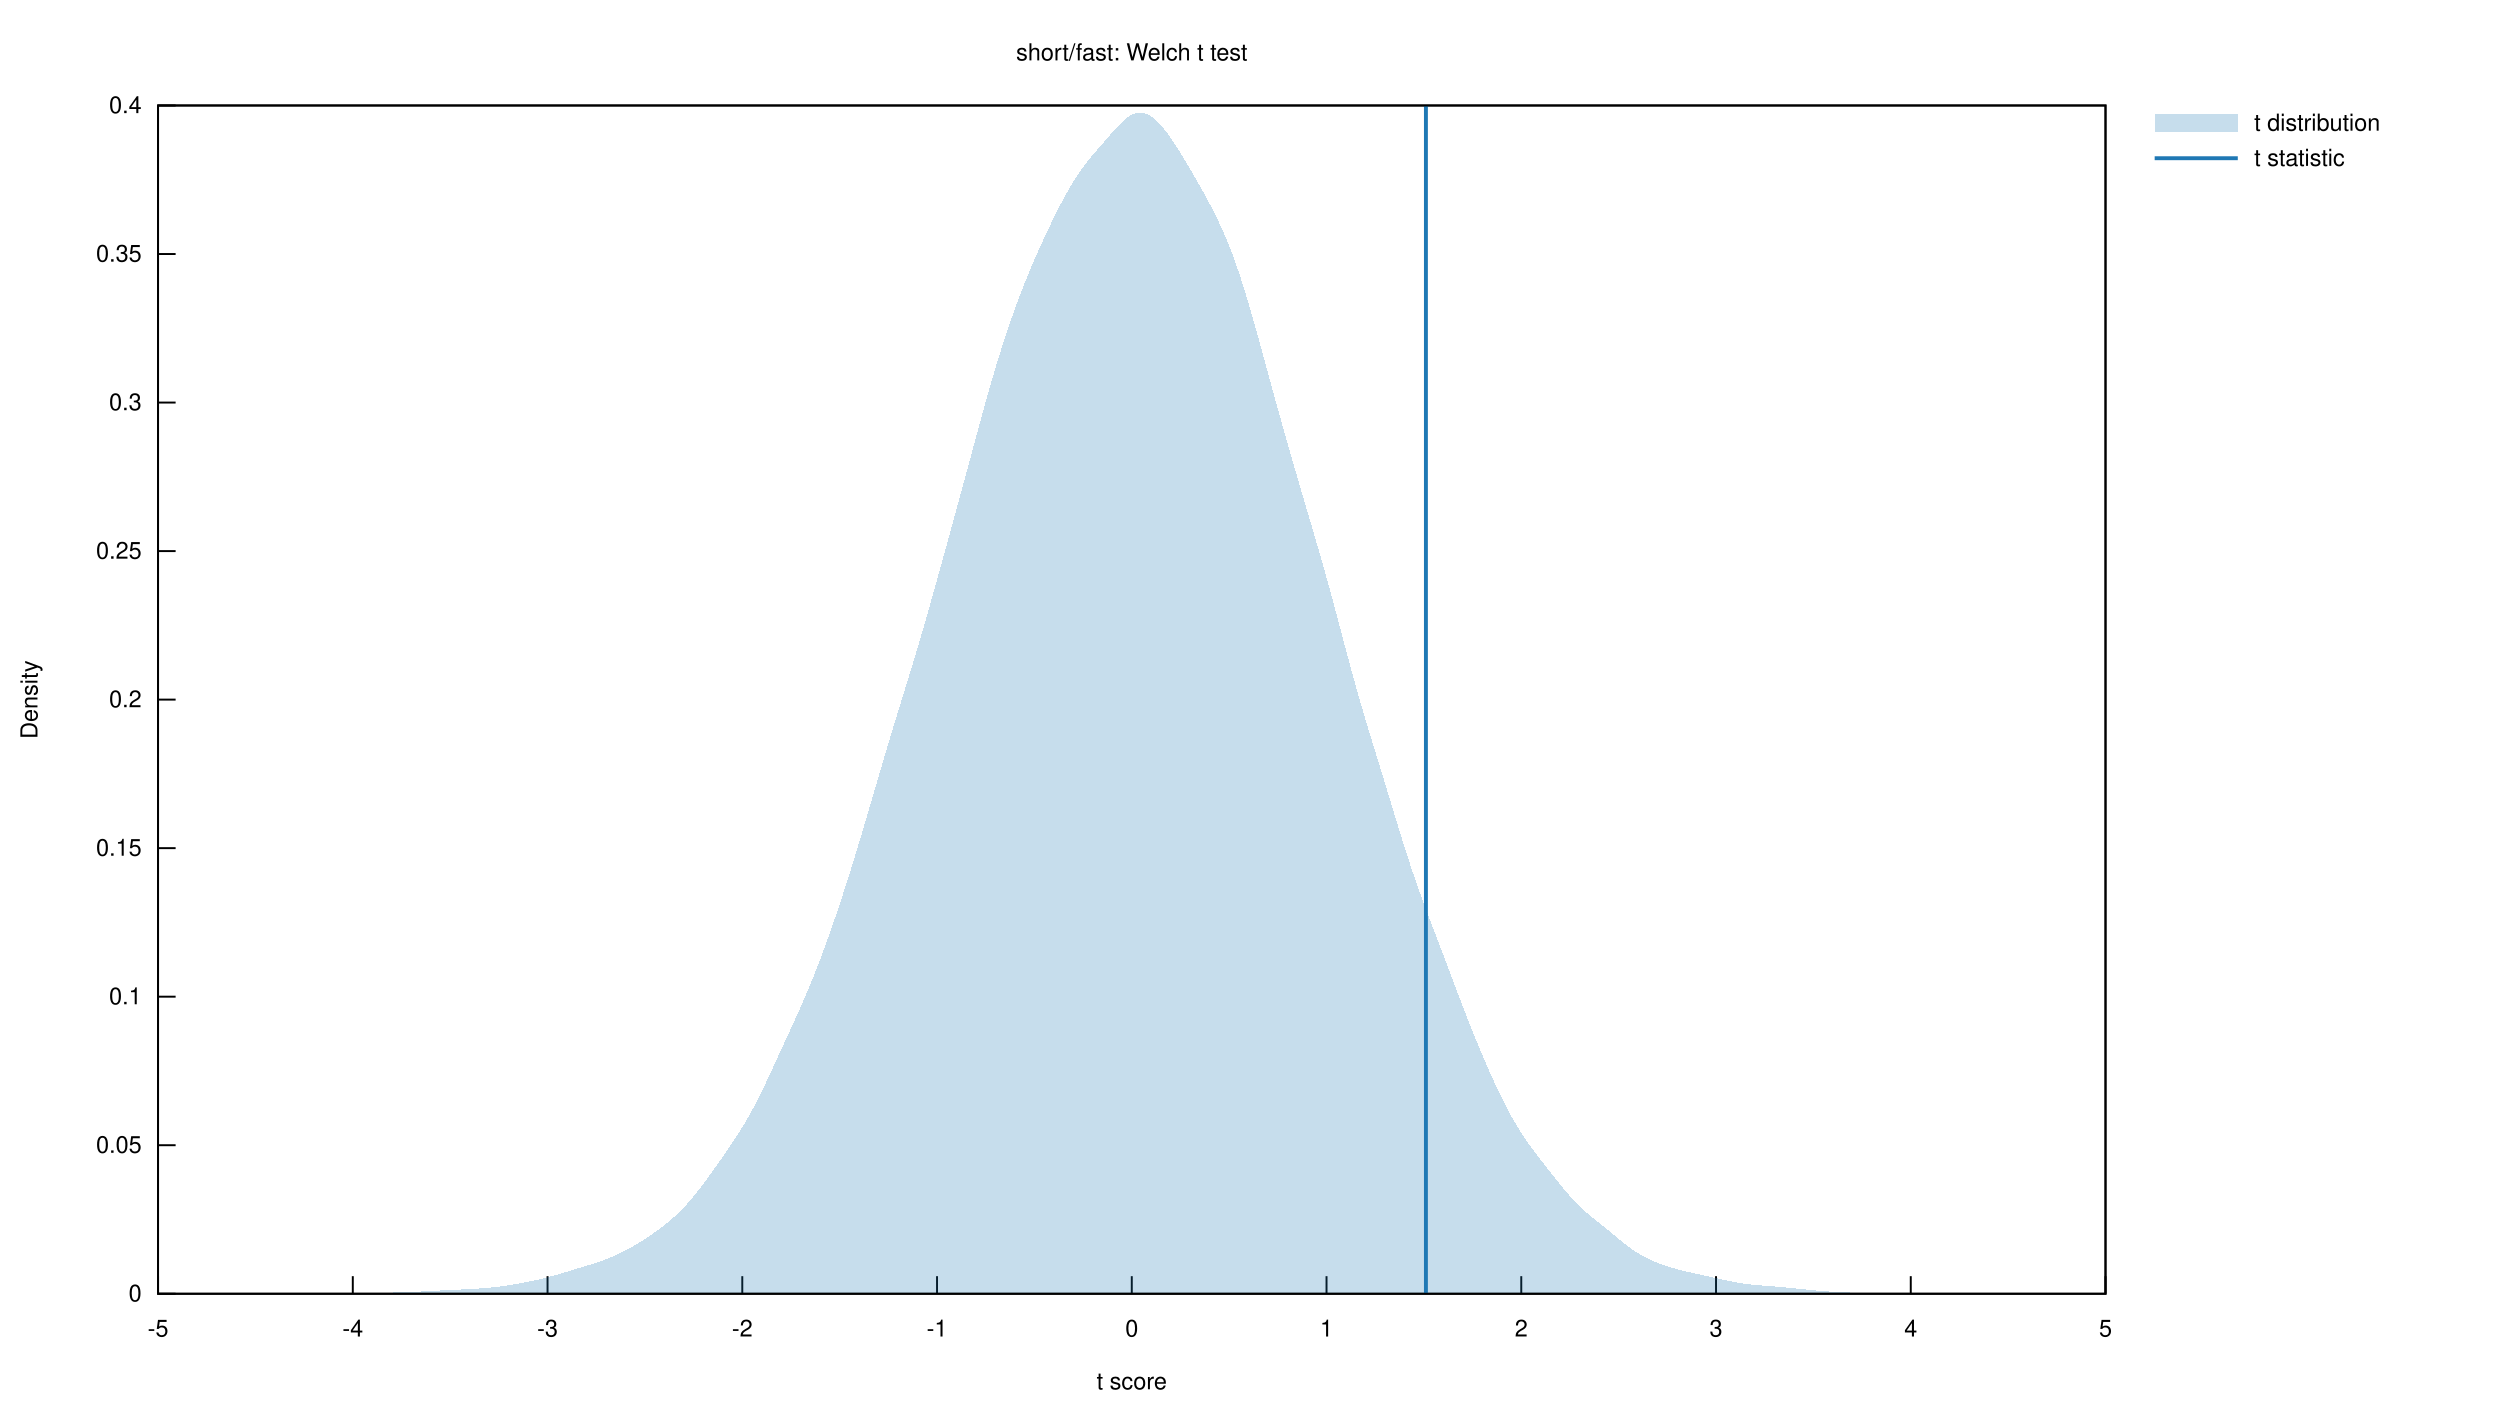
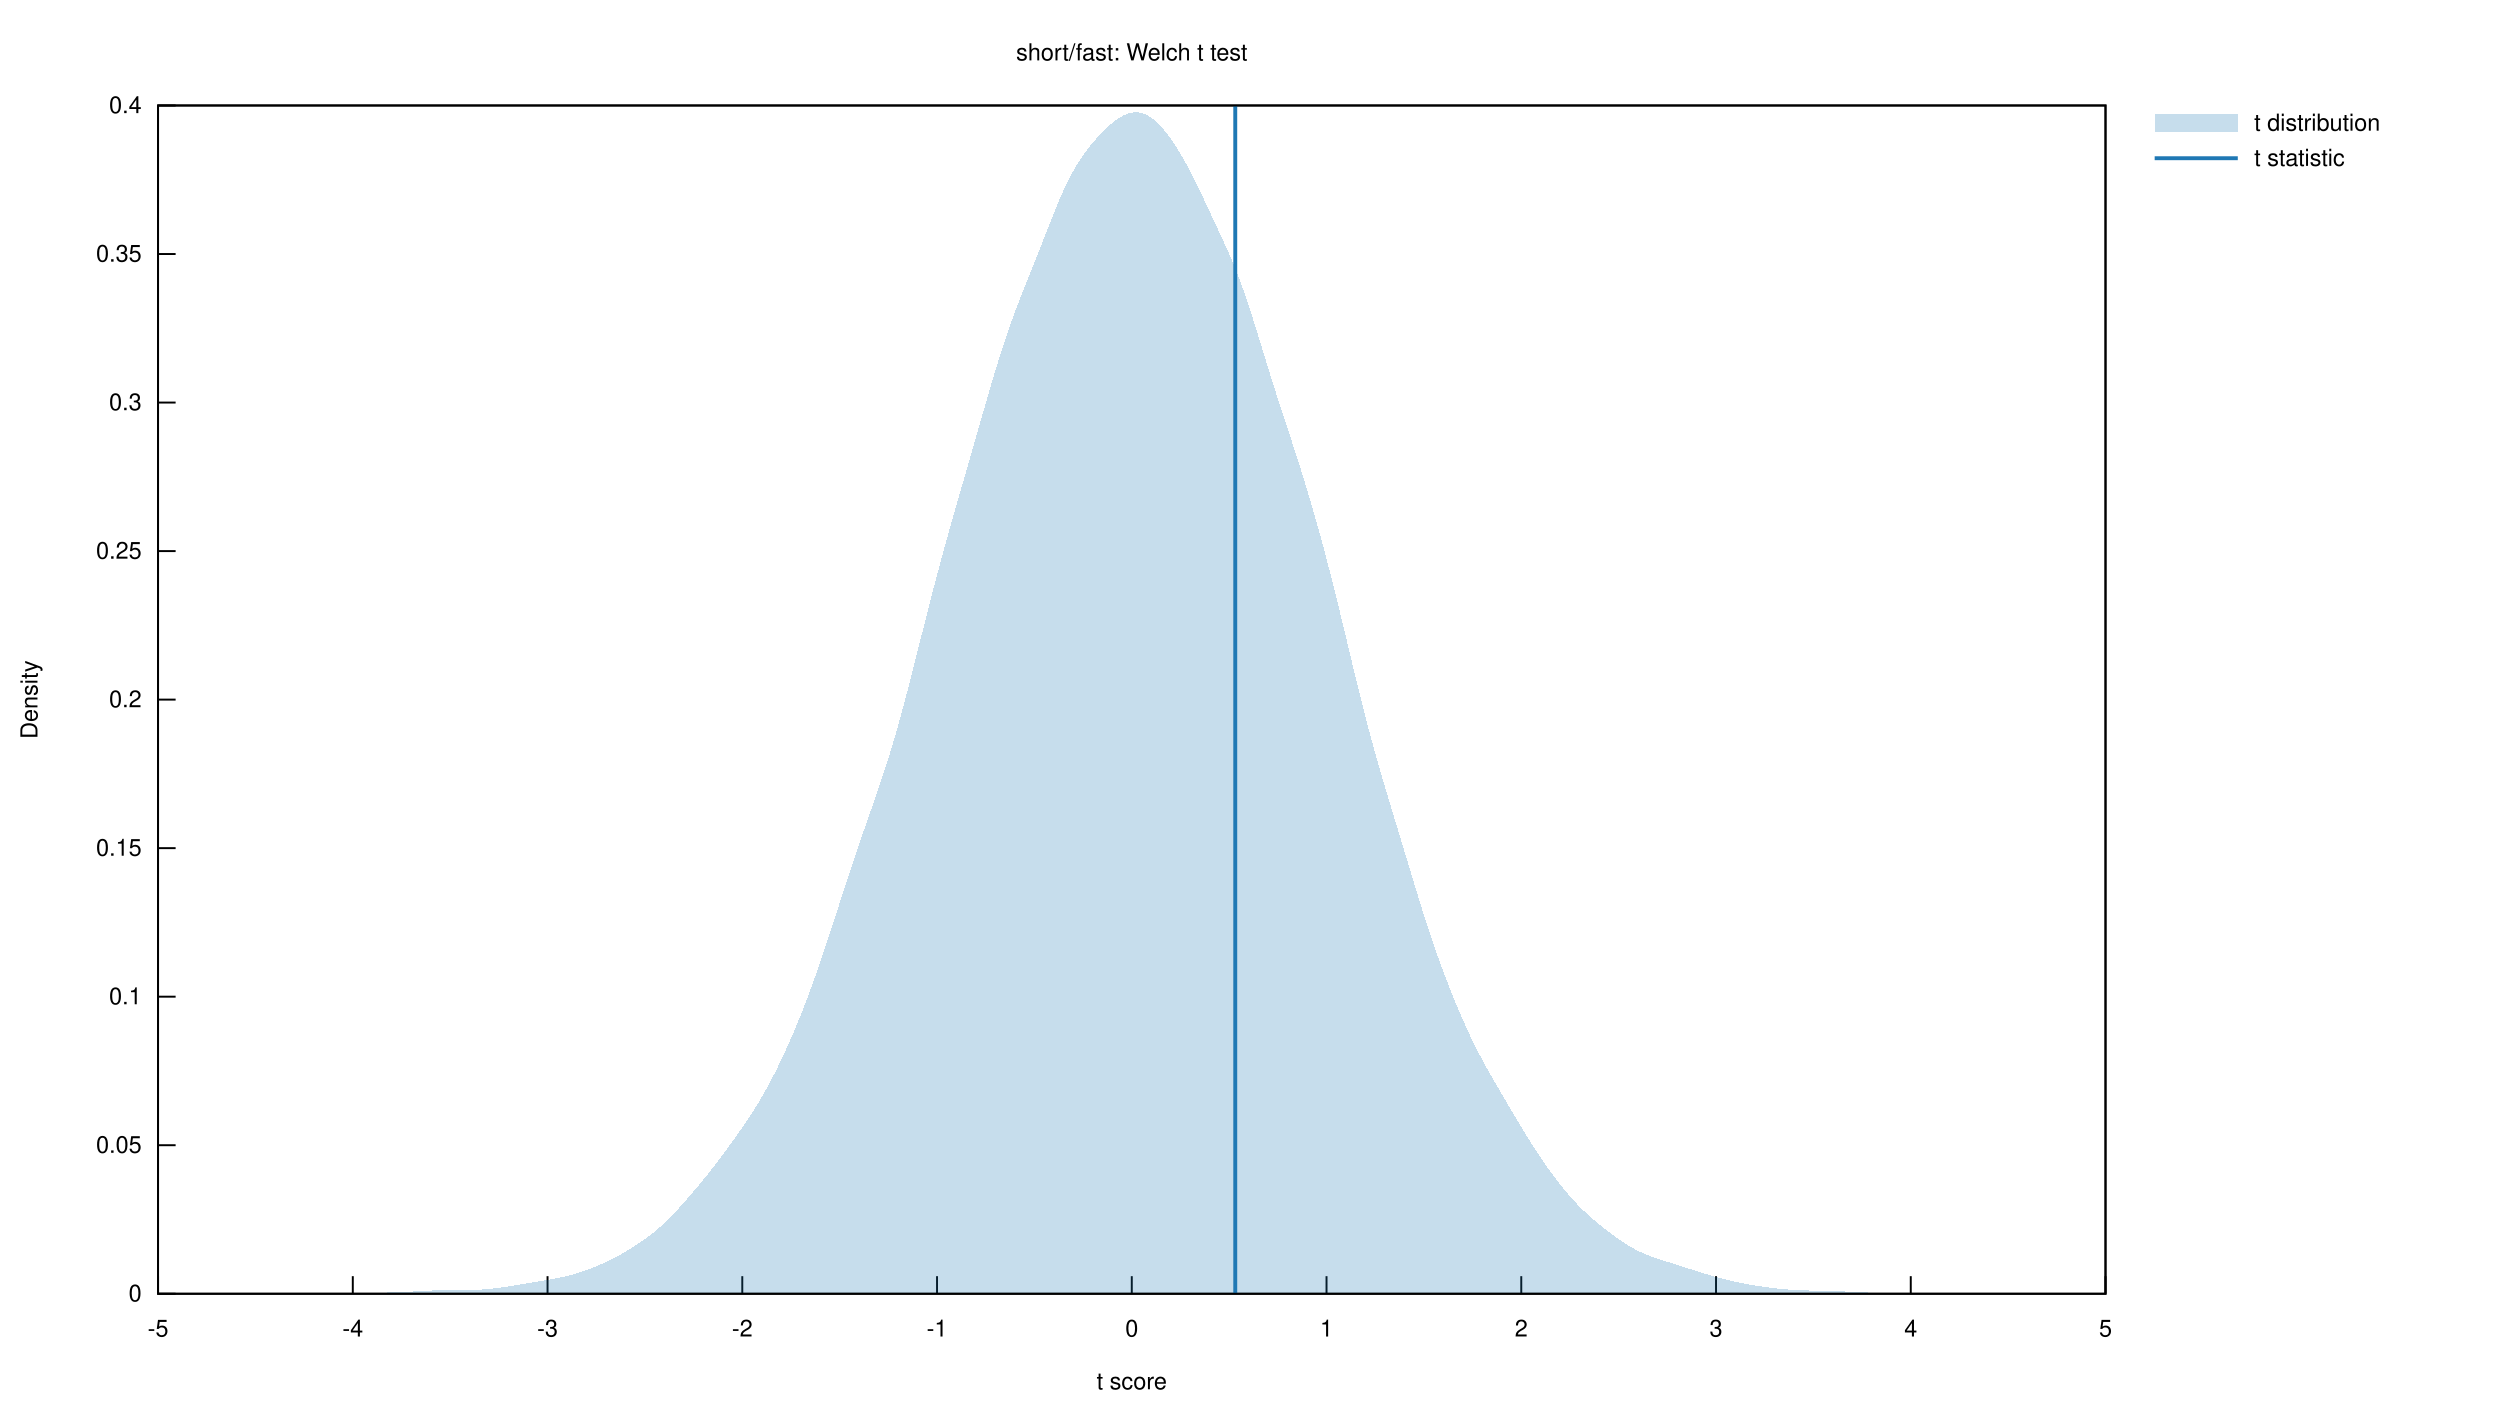
<svg xmlns="http://www.w3.org/2000/svg" xmlns:xlink="http://www.w3.org/1999/xlink" viewBox="0 0 1280 720">
  <g id="gnuplot_canvas">
    <rect x="0" y="0" width="1280" height="720" fill="none" />
    <defs>
      <circle id="gpDot" r="0.5" stroke-width="0.5" stroke="currentColor" />
      <path id="gpPt0" stroke-width="0.222" stroke="currentColor" d="M-1,0 h2 M0,-1 v2" />
      <path id="gpPt1" stroke-width="0.222" stroke="currentColor" d="M-1,-1 L1,1 M1,-1 L-1,1" />
      <path id="gpPt2" stroke-width="0.222" stroke="currentColor" d="M-1,0 L1,0 M0,-1 L0,1 M-1,-1 L1,1 M-1,1 L1,-1" />
      <rect id="gpPt3" stroke-width="0.222" stroke="currentColor" x="-1" y="-1" width="2" height="2" />
      <rect id="gpPt4" stroke-width="0.222" stroke="currentColor" fill="currentColor" x="-1" y="-1" width="2" height="2" />
      <circle id="gpPt5" stroke-width="0.222" stroke="currentColor" cx="0" cy="0" r="1" />
      <use xlink:href="#gpPt5" id="gpPt6" fill="currentColor" stroke="none" />
      <path id="gpPt7" stroke-width="0.222" stroke="currentColor" d="M0,-1.33 L-1.33,0.67 L1.33,0.67 z" />
      <use xlink:href="#gpPt7" id="gpPt8" fill="currentColor" stroke="none" />
      <use xlink:href="#gpPt7" id="gpPt9" stroke="currentColor" transform="rotate(180)" />
      <use xlink:href="#gpPt9" id="gpPt10" fill="currentColor" stroke="none" />
      <use xlink:href="#gpPt3" id="gpPt11" stroke="currentColor" transform="rotate(45)" />
      <use xlink:href="#gpPt11" id="gpPt12" fill="currentColor" stroke="none" />
      <path id="gpPt13" stroke-width="0.222" stroke="currentColor" d="M0,1.330 L1.265,0.411 L0.782,-1.067 L-0.782,-1.076 L-1.265,0.411 z" />
      <use xlink:href="#gpPt13" id="gpPt14" fill="currentColor" stroke="none" />
      <filter id="textbox" filterUnits="objectBoundingBox" x="0" y="0" height="1" width="1">
        <feFlood flood-color="white" flood-opacity="1" result="bgnd" />
        <feComposite in="SourceGraphic" in2="bgnd" operator="atop" />
      </filter>
      <filter id="greybox" filterUnits="objectBoundingBox" x="0" y="0" height="1" width="1">
        <feFlood flood-color="lightgrey" flood-opacity="1" result="grey" />
        <feComposite in="SourceGraphic" in2="grey" operator="atop" />
      </filter>
    </defs>
    <g fill="none" color="white" stroke="currentColor" stroke-width="1.00" stroke-linecap="butt" stroke-linejoin="miter">
</g>
    <g fill="none" color="black" stroke="currentColor" stroke-width="1.00" stroke-linecap="butt" stroke-linejoin="miter">
      <path stroke="black" d="M80.92,662.40 L89.92,662.40  " />
      <g transform="translate(72.53,666.30)" stroke="none" fill="black" font-family="Helvetica" font-size="12.00" text-anchor="end">
        <text>
          <tspan font-family="Helvetica"> 0</tspan>
        </text>
      </g>
    </g>
    <g fill="none" color="black" stroke="currentColor" stroke-width="1.00" stroke-linecap="butt" stroke-linejoin="miter">
      <path stroke="black" d="M80.92,586.35 L89.92,586.35  " />
      <g transform="translate(72.53,590.25)" stroke="none" fill="black" font-family="Helvetica" font-size="12.00" text-anchor="end">
        <text>
          <tspan font-family="Helvetica"> 0.05</tspan>
        </text>
      </g>
    </g>
    <g fill="none" color="black" stroke="currentColor" stroke-width="1.00" stroke-linecap="butt" stroke-linejoin="miter">
      <path stroke="black" d="M80.92,510.30 L89.92,510.30  " />
      <g transform="translate(72.53,514.20)" stroke="none" fill="black" font-family="Helvetica" font-size="12.00" text-anchor="end">
        <text>
          <tspan font-family="Helvetica"> 0.1</tspan>
        </text>
      </g>
    </g>
    <g fill="none" color="black" stroke="currentColor" stroke-width="1.00" stroke-linecap="butt" stroke-linejoin="miter">
      <path stroke="black" d="M80.92,434.25 L89.92,434.25  " />
      <g transform="translate(72.53,438.15)" stroke="none" fill="black" font-family="Helvetica" font-size="12.00" text-anchor="end">
        <text>
          <tspan font-family="Helvetica"> 0.15</tspan>
        </text>
      </g>
    </g>
    <g fill="none" color="black" stroke="currentColor" stroke-width="1.00" stroke-linecap="butt" stroke-linejoin="miter">
      <path stroke="black" d="M80.92,358.20 L89.92,358.20  " />
      <g transform="translate(72.53,362.10)" stroke="none" fill="black" font-family="Helvetica" font-size="12.00" text-anchor="end">
        <text>
          <tspan font-family="Helvetica"> 0.2</tspan>
        </text>
      </g>
    </g>
    <g fill="none" color="black" stroke="currentColor" stroke-width="1.00" stroke-linecap="butt" stroke-linejoin="miter">
      <path stroke="black" d="M80.92,282.16 L89.92,282.16  " />
      <g transform="translate(72.53,286.06)" stroke="none" fill="black" font-family="Helvetica" font-size="12.00" text-anchor="end">
        <text>
          <tspan font-family="Helvetica"> 0.25</tspan>
        </text>
      </g>
    </g>
    <g fill="none" color="black" stroke="currentColor" stroke-width="1.00" stroke-linecap="butt" stroke-linejoin="miter">
      <path stroke="black" d="M80.92,206.11 L89.92,206.11  " />
      <g transform="translate(72.53,210.01)" stroke="none" fill="black" font-family="Helvetica" font-size="12.00" text-anchor="end">
        <text>
          <tspan font-family="Helvetica"> 0.3</tspan>
        </text>
      </g>
    </g>
    <g fill="none" color="black" stroke="currentColor" stroke-width="1.00" stroke-linecap="butt" stroke-linejoin="miter">
      <path stroke="black" d="M80.92,130.06 L89.92,130.06  " />
      <g transform="translate(72.53,133.96)" stroke="none" fill="black" font-family="Helvetica" font-size="12.00" text-anchor="end">
        <text>
          <tspan font-family="Helvetica"> 0.35</tspan>
        </text>
      </g>
    </g>
    <g fill="none" color="black" stroke="currentColor" stroke-width="1.00" stroke-linecap="butt" stroke-linejoin="miter">
      <path stroke="black" d="M80.92,54.01 L89.92,54.01  " />
      <g transform="translate(72.53,57.91)" stroke="none" fill="black" font-family="Helvetica" font-size="12.00" text-anchor="end">
        <text>
          <tspan font-family="Helvetica"> 0.4</tspan>
        </text>
      </g>
    </g>
    <g fill="none" color="black" stroke="currentColor" stroke-width="1.00" stroke-linecap="butt" stroke-linejoin="miter">
      <path stroke="black" d="M80.92,662.40 L80.92,653.40  " />
      <g transform="translate(80.92,684.30)" stroke="none" fill="black" font-family="Helvetica" font-size="12.00" text-anchor="middle">
        <text>
          <tspan font-family="Helvetica">-5</tspan>
        </text>
      </g>
    </g>
    <g fill="none" color="black" stroke="currentColor" stroke-width="1.00" stroke-linecap="butt" stroke-linejoin="miter">
      <path stroke="black" d="M180.63,662.40 L180.63,653.40  " />
      <g transform="translate(180.63,684.30)" stroke="none" fill="black" font-family="Helvetica" font-size="12.00" text-anchor="middle">
        <text>
          <tspan font-family="Helvetica">-4</tspan>
        </text>
      </g>
    </g>
    <g fill="none" color="black" stroke="currentColor" stroke-width="1.00" stroke-linecap="butt" stroke-linejoin="miter">
      <path stroke="black" d="M280.34,662.40 L280.34,653.40  " />
      <g transform="translate(280.34,684.30)" stroke="none" fill="black" font-family="Helvetica" font-size="12.00" text-anchor="middle">
        <text>
          <tspan font-family="Helvetica">-3</tspan>
        </text>
      </g>
    </g>
    <g fill="none" color="black" stroke="currentColor" stroke-width="1.00" stroke-linecap="butt" stroke-linejoin="miter">
      <path stroke="black" d="M380.05,662.40 L380.05,653.40  " />
      <g transform="translate(380.05,684.30)" stroke="none" fill="black" font-family="Helvetica" font-size="12.00" text-anchor="middle">
        <text>
          <tspan font-family="Helvetica">-2</tspan>
        </text>
      </g>
    </g>
    <g fill="none" color="black" stroke="currentColor" stroke-width="1.00" stroke-linecap="butt" stroke-linejoin="miter">
      <path stroke="black" d="M479.76,662.40 L479.76,653.40  " />
      <g transform="translate(479.76,684.30)" stroke="none" fill="black" font-family="Helvetica" font-size="12.00" text-anchor="middle">
        <text>
          <tspan font-family="Helvetica">-1</tspan>
        </text>
      </g>
    </g>
    <g fill="none" color="black" stroke="currentColor" stroke-width="1.00" stroke-linecap="butt" stroke-linejoin="miter">
      <path stroke="black" d="M579.47,662.40 L579.47,653.40  " />
      <g transform="translate(579.47,684.30)" stroke="none" fill="black" font-family="Helvetica" font-size="12.00" text-anchor="middle">
        <text>
          <tspan font-family="Helvetica"> 0</tspan>
        </text>
      </g>
    </g>
    <g fill="none" color="black" stroke="currentColor" stroke-width="1.00" stroke-linecap="butt" stroke-linejoin="miter">
      <path stroke="black" d="M679.18,662.40 L679.18,653.40  " />
      <g transform="translate(679.18,684.30)" stroke="none" fill="black" font-family="Helvetica" font-size="12.00" text-anchor="middle">
        <text>
          <tspan font-family="Helvetica"> 1</tspan>
        </text>
      </g>
    </g>
    <g fill="none" color="black" stroke="currentColor" stroke-width="1.00" stroke-linecap="butt" stroke-linejoin="miter">
      <path stroke="black" d="M778.89,662.40 L778.89,653.40  " />
      <g transform="translate(778.89,684.30)" stroke="none" fill="black" font-family="Helvetica" font-size="12.00" text-anchor="middle">
        <text>
          <tspan font-family="Helvetica"> 2</tspan>
        </text>
      </g>
    </g>
    <g fill="none" color="black" stroke="currentColor" stroke-width="1.00" stroke-linecap="butt" stroke-linejoin="miter">
      <path stroke="black" d="M878.60,662.40 L878.60,653.40  " />
      <g transform="translate(878.60,684.30)" stroke="none" fill="black" font-family="Helvetica" font-size="12.00" text-anchor="middle">
        <text>
          <tspan font-family="Helvetica"> 3</tspan>
        </text>
      </g>
    </g>
    <g fill="none" color="black" stroke="currentColor" stroke-width="1.00" stroke-linecap="butt" stroke-linejoin="miter">
      <path stroke="black" d="M978.31,662.40 L978.31,653.40  " />
      <g transform="translate(978.31,684.30)" stroke="none" fill="black" font-family="Helvetica" font-size="12.00" text-anchor="middle">
        <text>
          <tspan font-family="Helvetica"> 4</tspan>
        </text>
      </g>
    </g>
    <g fill="none" color="black" stroke="currentColor" stroke-width="1.00" stroke-linecap="butt" stroke-linejoin="miter">
      <path stroke="black" d="M1078.02,662.40 L1078.02,653.40  " />
      <g transform="translate(1078.02,684.30)" stroke="none" fill="black" font-family="Helvetica" font-size="12.00" text-anchor="middle">
        <text>
          <tspan font-family="Helvetica"> 5</tspan>
        </text>
      </g>
    </g>
    <g fill="none" color="black" stroke="currentColor" stroke-width="1.00" stroke-linecap="butt" stroke-linejoin="miter">
</g>
    <g fill="none" color="black" stroke="currentColor" stroke-width="1.00" stroke-linecap="butt" stroke-linejoin="miter">
      <path stroke="black" d="M80.92,54.01 L80.92,662.40 L1078.02,662.40 L1078.02,54.01 L80.92,54.01 Z  " />
    </g>
    <g fill="none" color="black" stroke="currentColor" stroke-width="1.00" stroke-linecap="butt" stroke-linejoin="miter">
      <g transform="translate(19.18,358.21) rotate(270)" stroke="none" fill="black" font-family="Helvetica" font-size="12.00" text-anchor="middle">
        <text>
          <tspan font-family="Helvetica">Density</tspan>
        </text>
      </g>
    </g>
    <g fill="none" color="black" stroke="currentColor" stroke-width="1.00" stroke-linecap="butt" stroke-linejoin="miter">
      <g transform="translate(579.47,711.30)" stroke="none" fill="black" font-family="Helvetica" font-size="12.00" text-anchor="middle">
        <text>
          <tspan font-family="Helvetica">t score</tspan>
        </text>
      </g>
    </g>
    <g fill="none" color="black" stroke="currentColor" stroke-width="1.00" stroke-linecap="butt" stroke-linejoin="miter">
</g>
    <g id="gnuplot_plot_1">
      <g fill="none" color="black" stroke="currentColor" stroke-width="1.00" stroke-linecap="butt" stroke-linejoin="miter">
        <g transform="translate(1154.14,66.91)" stroke="none" fill="black" font-family="Helvetica" font-size="12.00" text-anchor="start">
          <text>
            <tspan font-family="Helvetica">t distribution</tspan>
          </text>
        </g>
      </g>
      <g fill="none" color="black" stroke="currentColor" stroke-width="1.00" stroke-linecap="butt" stroke-linejoin="miter">
        <g stroke="none" shape-rendering="crispEdges">
          <polygon fill="rgb( 31, 120, 180)" fill-opacity="0.25" points="1103.19,67.51 1145.75,67.51 1145.75,58.51 1103.19,58.51 " />
-           <polygon fill="rgb( 31, 120, 180)" fill-opacity="0.25" points="130.27,662.40 132.11,662.40 133.94,662.40 135.77,662.40 137.61,662.40 139.44,662.39 141.27,662.39 143.11,662.39 144.94,662.38 146.78,662.38 148.61,662.37 150.44,662.36 152.28,662.35 154.11,662.34 155.95,662.32 157.78,662.30 159.61,662.28 161.45,662.25 163.28,662.22 165.11,662.19 166.95,662.15 168.78,662.11 170.62,662.07 172.45,662.03 174.28,661.99 176.12,661.96 177.95,661.92 179.79,661.90 181.62,661.88 183.45,661.86 185.29,661.86 187.12,661.85 188.95,661.85 190.79,661.85 192.62,661.85 194.46,661.84 196.29,661.83 198.12,661.81 199.96,661.78 201.79,661.75 203.62,661.70 205.46,661.65 207.29,661.60 209.13,661.53 210.96,661.46 212.79,661.38 214.63,661.29 216.46,661.20 218.30,661.11 220.13,661.02 221.96,660.92 223.80,660.82 225.63,660.72 227.46,660.63 229.30,660.53 231.13,660.44 232.97,660.36 234.80,660.27 236.63,660.19 238.47,660.10 240.30,660.01 242.14,659.91 243.97,659.80 245.80,659.68 247.64,659.55 249.47,659.39 251.30,659.22 253.14,659.03 254.97,658.81 256.81,658.58 258.64,658.32 260.47,658.05 262.31,657.75 264.14,657.44 265.97,657.11 267.81,656.77 269.64,656.41 271.48,656.04 273.31,655.65 275.14,655.24 276.98,654.81 278.81,654.36 280.65,653.88 282.48,653.39 284.31,652.87 286.15,652.34 287.98,651.80 289.81,651.25 291.65,650.69 293.48,650.14 295.32,649.58 297.15,649.02 298.98,648.47 300.82,647.91 302.65,647.34 304.49,646.75 306.32,646.14 308.15,645.50 309.99,644.83 311.82,644.12 313.65,643.36 315.49,642.56 317.32,641.70 319.16,640.80 320.99,639.84 322.82,638.83 324.66,637.78 326.49,636.69 328.32,635.56 330.16,634.39 331.99,633.17 333.83,631.93 335.66,630.63 337.49,629.30 339.33,627.91 341.16,626.46 343.00,624.94 344.83,623.34 346.66,621.65 348.50,619.86 350.33,617.97 352.16,615.97 354.00,613.86 355.83,611.64 357.67,609.33 359.50,606.94 361.33,604.48 363.17,601.96 365.00,599.40 366.84,596.82 368.67,594.22 370.50,591.59 372.34,588.94 374.17,586.25 376.00,583.50 377.84,580.67 379.67,577.75 381.51,574.71 383.34,571.54 385.17,568.22 387.01,564.75 388.84,561.14 390.67,557.41 392.51,553.56 394.34,549.64 396.18,545.68 398.01,541.68 399.84,537.68 401.68,533.69 403.51,529.70 405.35,525.71 407.18,521.70 409.01,517.63 410.85,513.49 412.68,509.25 414.51,504.88 416.35,500.39 418.18,495.75 420.02,490.97 421.85,486.05 423.68,481.00 425.52,475.82 427.35,470.52 429.19,465.10 431.02,459.57 432.85,453.92 434.69,448.17 436.52,442.31 438.35,436.34 440.19,430.28 442.02,424.15 443.86,417.95 445.69,411.70 447.52,405.44 449.36,399.17 451.19,392.93 453.03,386.73 454.86,380.58 456.69,374.49 458.53,368.46 460.36,362.48 462.19,356.53 464.03,350.59 465.86,344.62 467.70,338.59 469.53,332.50 471.36,326.31 473.20,320.03 475.03,313.65 476.86,307.18 478.70,300.65 480.53,294.06 482.37,287.43 484.20,280.79 486.03,274.13 487.87,267.45 489.70,260.76 491.54,254.05 493.37,247.31 495.20,240.53 497.04,233.73 498.87,226.93 500.70,220.14 502.54,213.41 504.37,206.78 506.21,200.26 508.04,193.90 509.87,187.72 511.71,181.73 513.54,175.94 515.38,170.34 517.21,164.94 519.04,159.73 520.88,154.70 522.71,149.85 524.54,145.16 526.38,140.62 528.21,136.23 530.05,131.97 531.88,127.82 533.71,123.77 535.55,119.82 537.38,115.94 539.21,112.16 541.05,108.47 542.88,104.88 544.72,101.42 546.55,98.09 548.38,94.93 550.22,91.94 552.05,89.12 553.89,86.49 555.72,84.02 557.55,81.69 559.39,79.46 561.22,77.31 563.05,75.19 564.89,73.09 566.72,70.98 568.56,68.87 570.39,66.79 572.22,64.78 574.06,62.90 575.89,61.21 577.73,59.78 579.56,58.68 581.39,57.95 583.23,57.62 585.06,57.71 586.89,58.22 588.73,59.13 590.56,60.41 592.40,62.03 594.23,63.94 596.06,66.12 597.90,68.51 599.73,71.09 601.56,73.82 603.40,76.68 605.23,79.63 607.07,82.66 608.90,85.75 610.73,88.89 612.57,92.08 614.40,95.31 616.24,98.60 618.07,101.95 619.90,105.40 621.74,108.97 623.57,112.69 625.40,116.61 627.24,120.77 629.07,125.19 630.91,129.92 632.74,134.96 634.57,140.31 636.41,145.98 638.24,151.93 640.08,158.12 641.91,164.53 643.74,171.08 645.58,177.74 647.41,184.45 649.24,191.18 651.08,197.89 652.91,204.55 654.75,211.16 656.58,217.71 658.41,224.19 660.25,230.61 662.08,236.97 663.91,243.28 665.75,249.55 667.58,255.79 669.42,262.01 671.25,268.23 673.08,274.47 674.92,280.76 676.75,287.14 678.59,293.62 680.42,300.22 682.25,306.94 684.09,313.77 685.92,320.67 687.75,327.60 689.59,334.50 691.42,341.32 693.26,348.02 695.09,354.57 696.92,360.94 698.76,367.16 700.59,373.25 702.43,379.25 704.26,385.21 706.09,391.16 707.93,397.12 709.76,403.13 711.59,409.17 713.43,415.22 715.26,421.26 717.10,427.23 718.93,433.11 720.76,438.85 722.60,444.43 724.43,449.84 726.26,455.08 728.10,460.17 729.93,465.13 731.77,470.01 733.60,474.84 735.43,479.64 737.27,484.45 739.10,489.28 740.94,494.13 742.77,498.99 744.60,503.86 746.44,508.72 748.27,513.53 750.10,518.29 751.94,522.98 753.77,527.59 755.61,532.12 757.44,536.56 759.27,540.90 761.11,545.16 762.94,549.32 764.78,553.38 766.61,557.33 768.44,561.15 770.28,564.83 772.11,568.36 773.94,571.74 775.78,574.95 777.61,577.99 779.45,580.88 781.28,583.63 783.11,586.25 784.95,588.77 786.78,591.20 788.61,593.58 790.45,595.93 792.28,598.26 794.12,600.58 795.95,602.88 797.78,605.17 799.62,607.44 801.45,609.64 803.29,611.78 805.12,613.83 806.95,615.78 808.79,617.62 810.62,619.35 812.45,620.98 814.29,622.53 816.12,624.04 817.96,625.51 819.79,626.97 821.62,628.44 823.46,629.93 825.29,631.44 827.13,632.95 828.96,634.47 830.79,635.96 832.63,637.40 834.46,638.78 836.29,640.08 838.13,641.30 839.96,642.41 841.80,643.44 843.63,644.37 845.46,645.23 847.30,646.02 849.13,646.75 850.97,647.43 852.80,648.06 854.63,648.65 856.47,649.21 858.30,649.73 860.13,650.22 861.97,650.68 863.80,651.11 865.64,651.53 867.47,651.93 869.30,652.33 871.14,652.72 872.97,653.12 874.80,653.52 876.64,653.93 878.47,654.34 880.31,654.75 882.14,655.16 883.97,655.56 885.81,655.95 887.64,656.32 889.48,656.65 891.31,656.96 893.14,657.23 894.98,657.47 896.81,657.68 898.64,657.87 900.48,658.03 902.31,658.18 904.15,658.32 905.98,658.46 907.81,658.60 909.65,658.75 911.48,658.91 913.32,659.08 915.15,659.25 916.98,659.43 918.82,659.62 920.65,659.82 922.48,660.01 924.32,660.21 926.15,660.39 927.99,660.57 929.82,660.74 931.65,660.89 933.49,661.04 935.32,661.17 937.15,661.29 938.99,661.39 940.82,661.49 942.66,661.57 944.49,661.65 946.32,661.72 948.16,661.79 949.99,661.84 951.83,661.89 953.66,661.94 955.49,661.98 957.33,662.02 959.16,662.04 960.99,662.07 962.83,662.08 964.66,662.09 966.50,662.10 968.33,662.11 970.16,662.11 972.00,662.11 973.83,662.12 975.67,662.12 977.50,662.13 979.33,662.15 981.17,662.16 983.00,662.18 984.83,662.21 986.67,662.23 988.50,662.25 990.34,662.28 992.17,662.30 994.00,662.31 995.84,662.33 997.67,662.34 999.50,662.34 1001.34,662.35 1003.17,662.35 1005.01,662.35 1006.84,662.35 1008.67,662.34 1010.51,662.34 1012.34,662.34 1014.18,662.34 1016.01,662.34 1017.84,662.35 1019.68,662.35 1021.51,662.36 1023.34,662.36 1025.18,662.37 1027.01,662.37 1028.85,662.38 1030.68,662.38 1032.51,662.39 1034.35,662.39 1036.18,662.39 1038.02,662.40 1039.85,662.40 1041.68,662.40 1043.52,662.40 1045.35,662.40 1045.35,662.40 1043.52,662.40 1041.68,662.40 1039.85,662.40 1038.02,662.40 1036.18,662.40 1034.35,662.40 1032.51,662.40 1030.68,662.40 1028.85,662.40 1027.01,662.40 1025.18,662.40 1023.34,662.40 1021.51,662.40 1019.68,662.40 1017.84,662.40 1016.01,662.40 1014.18,662.40 1012.34,662.40 1010.51,662.40 1008.67,662.40 1006.84,662.40 1005.01,662.40 1003.17,662.40 1001.34,662.40 999.50,662.40 997.67,662.40 995.84,662.40 994.00,662.40 992.17,662.40 990.34,662.40 988.50,662.40 986.67,662.40 984.83,662.40 983.00,662.40 981.17,662.40 979.33,662.40 977.50,662.40 975.67,662.40 973.83,662.40 972.00,662.40 970.16,662.40 968.33,662.40 966.50,662.40 964.66,662.40 962.83,662.40 960.99,662.40 959.16,662.40 957.33,662.40 955.49,662.40 953.66,662.40 951.83,662.40 949.99,662.40 948.16,662.40 946.32,662.40 944.49,662.40 942.66,662.40 940.82,662.40 938.99,662.40 937.15,662.40 935.32,662.40 933.49,662.40 931.65,662.40 929.82,662.40 927.99,662.40 926.15,662.40 924.32,662.40 922.48,662.40 920.65,662.40 918.82,662.40 916.98,662.40 915.15,662.40 913.32,662.40 911.48,662.40 909.65,662.40 907.81,662.40 905.98,662.40 904.15,662.40 902.31,662.40 900.48,662.40 898.64,662.40 896.81,662.40 894.98,662.40 893.14,662.40 891.31,662.40 889.48,662.40 887.64,662.40 885.81,662.40 883.97,662.40 882.14,662.40 880.31,662.40 878.47,662.40 876.64,662.40 874.80,662.40 872.97,662.40 871.14,662.40 869.30,662.40 867.47,662.40 865.64,662.40 863.80,662.40 861.97,662.40 860.13,662.40 858.30,662.40 856.47,662.40 854.63,662.40 852.80,662.40 850.97,662.40 849.13,662.40 847.30,662.40 845.46,662.40 843.63,662.40 841.80,662.40 839.96,662.40 838.13,662.40 836.29,662.40 834.46,662.40 832.63,662.40 830.79,662.40 828.96,662.40 827.13,662.40 825.29,662.40 823.46,662.40 821.62,662.40 819.79,662.40 817.96,662.40 816.12,662.40 814.29,662.40 812.45,662.40 810.62,662.40 808.79,662.40 806.95,662.40 805.12,662.40 803.29,662.40 801.45,662.40 799.62,662.40 797.78,662.40 795.95,662.40 794.12,662.40 792.28,662.40 790.45,662.40 788.61,662.40 786.78,662.40 784.95,662.40 783.11,662.40 781.28,662.40 779.45,662.40 777.61,662.40 775.78,662.40 773.94,662.40 772.11,662.40 770.28,662.40 768.44,662.40 766.61,662.40 764.78,662.40 762.94,662.40 761.11,662.40 759.27,662.40 757.44,662.40 755.61,662.40 753.77,662.40 751.94,662.40 750.10,662.40 748.27,662.40 746.44,662.40 744.60,662.40 742.77,662.40 740.94,662.40 739.10,662.40 737.27,662.40 735.43,662.40 733.60,662.40 731.77,662.40 729.93,662.40 728.10,662.40 726.26,662.40 724.43,662.40 722.60,662.40 720.76,662.40 718.93,662.40 717.10,662.40 715.26,662.40 713.43,662.40 711.59,662.40 709.76,662.40 707.93,662.40 706.09,662.40 704.26,662.40 702.43,662.40 700.59,662.40 698.76,662.40 696.92,662.40 695.09,662.40 693.26,662.40 691.42,662.40 689.59,662.40 687.75,662.40 685.92,662.40 684.09,662.40 682.25,662.40 680.42,662.40 678.59,662.40 676.75,662.40 674.92,662.40 673.08,662.40 671.25,662.40 669.42,662.40 667.58,662.40 665.75,662.40 663.91,662.40 662.08,662.40 660.25,662.40 658.41,662.40 656.58,662.40 654.75,662.40 652.91,662.40 651.08,662.40 649.24,662.40 647.41,662.40 645.58,662.40 643.74,662.40 641.91,662.40 640.08,662.40 638.24,662.40 636.41,662.40 634.57,662.40 632.74,662.40 630.91,662.40 629.07,662.40 627.24,662.40 625.40,662.40 623.57,662.40 621.74,662.40 619.90,662.40 618.07,662.40 616.24,662.40 614.40,662.40 612.57,662.40 610.73,662.40 608.90,662.40 607.07,662.40 605.23,662.40 603.40,662.40 601.56,662.40 599.73,662.40 597.90,662.40 596.06,662.40 594.23,662.40 592.40,662.40 590.56,662.40 588.73,662.40 586.89,662.40 585.06,662.40 583.23,662.40 581.39,662.40 579.56,662.40 577.73,662.40 575.89,662.40 574.06,662.40 572.22,662.40 570.39,662.40 568.56,662.40 566.72,662.40 564.89,662.40 563.05,662.40 561.22,662.40 559.39,662.40 557.55,662.40 555.72,662.40 553.89,662.40 552.05,662.40 550.22,662.40 548.38,662.40 546.55,662.40 544.72,662.40 542.88,662.40 541.05,662.40 539.21,662.40 537.38,662.40 535.55,662.40 533.71,662.40 531.88,662.40 530.05,662.40 528.21,662.40 526.38,662.40 524.54,662.40 522.71,662.40 520.88,662.40 519.04,662.40 517.21,662.40 515.38,662.40 513.54,662.40 511.71,662.40 509.87,662.40 508.04,662.40 506.21,662.40 504.37,662.40 502.54,662.40 500.70,662.40 498.87,662.40 497.04,662.40 495.20,662.40 493.37,662.40 491.54,662.40 489.70,662.40 487.87,662.40 486.03,662.40 484.20,662.40 482.37,662.40 480.53,662.40 478.70,662.40 476.86,662.40 475.03,662.40 473.20,662.40 471.36,662.40 469.53,662.40 467.70,662.40 465.86,662.40 464.03,662.40 462.19,662.40 460.36,662.40 458.53,662.40 456.69,662.40 454.86,662.40 453.03,662.40 451.19,662.40 449.36,662.40 447.52,662.40 445.69,662.40 443.86,662.40 442.02,662.40 440.19,662.40 438.35,662.40 436.52,662.40 434.69,662.40 432.85,662.40 431.02,662.40 429.19,662.40 427.35,662.40 425.52,662.40 423.68,662.40 421.85,662.40 420.02,662.40 418.18,662.40 416.35,662.40 414.51,662.40 412.68,662.40 410.85,662.40 409.01,662.40 407.18,662.40 405.35,662.40 403.51,662.40 401.68,662.40 399.84,662.40 398.01,662.40 396.18,662.40 394.34,662.40 392.51,662.40 390.67,662.40 388.84,662.40 387.01,662.40 385.17,662.40 383.34,662.40 381.51,662.40 379.67,662.40 377.84,662.40 376.00,662.40 374.17,662.40 372.34,662.40 370.50,662.40 368.67,662.40 366.84,662.40 365.00,662.40 363.17,662.40 361.33,662.40 359.50,662.40 357.67,662.40 355.83,662.40 354.00,662.40 352.16,662.40 350.33,662.40 348.50,662.40 346.66,662.40 344.83,662.40 343.00,662.40 341.16,662.40 339.33,662.40 337.49,662.40 335.66,662.40 333.83,662.40 331.99,662.40 330.16,662.40 328.32,662.40 326.49,662.40 324.66,662.40 322.82,662.40 320.99,662.40 319.16,662.40 317.32,662.40 315.49,662.40 313.65,662.40 311.82,662.40 309.99,662.40 308.15,662.40 306.32,662.40 304.49,662.40 302.65,662.40 300.82,662.40 298.98,662.40 297.15,662.40 295.32,662.40 293.48,662.40 291.65,662.40 289.81,662.40 287.98,662.40 286.15,662.40 284.31,662.40 282.48,662.40 280.65,662.40 278.81,662.40 276.98,662.40 275.14,662.40 273.31,662.40 271.48,662.40 269.64,662.40 267.81,662.40 265.97,662.40 264.14,662.40 262.31,662.40 260.47,662.40 258.64,662.40 256.81,662.40 254.97,662.40 253.14,662.40 251.30,662.40 249.47,662.40 247.64,662.40 245.80,662.40 243.97,662.40 242.14,662.40 240.30,662.40 238.47,662.40 236.63,662.40 234.80,662.40 232.97,662.40 231.13,662.40 229.30,662.40 227.46,662.40 225.63,662.40 223.80,662.40 221.96,662.40 220.13,662.40 218.30,662.40 216.46,662.40 214.63,662.40 212.79,662.40 210.96,662.40 209.13,662.40 207.29,662.40 205.46,662.40 203.62,662.40 201.79,662.40 199.96,662.40 198.12,662.40 196.29,662.40 194.46,662.40 192.62,662.40 190.79,662.40 188.95,662.40 187.12,662.40 185.29,662.40 183.45,662.40 181.62,662.40 179.79,662.40 177.95,662.40 176.12,662.40 174.28,662.40 172.45,662.40 170.62,662.40 168.78,662.40 166.95,662.40 165.11,662.40 163.28,662.40 161.45,662.40 159.61,662.40 157.78,662.40 155.95,662.40 154.11,662.40 152.28,662.40 150.44,662.40 148.61,662.40 146.78,662.40 144.94,662.40 143.11,662.40 141.27,662.40 139.44,662.40 137.61,662.40 135.77,662.40 133.94,662.40 132.11,662.40 130.27,662.40 " />
+           <polygon fill="rgb( 31, 120, 180)" fill-opacity="0.25" points="106.73,662.40 108.68,662.40 110.62,662.40 112.56,662.40 114.50,662.39 116.44,662.39 118.39,662.39 120.33,662.38 122.27,662.37 124.21,662.36 126.15,662.35 128.10,662.33 130.04,662.32 131.98,662.30 133.92,662.28 135.87,662.26 137.81,662.25 139.75,662.24 141.69,662.22 143.63,662.21 145.58,662.21 147.52,662.20 149.46,662.19 151.40,662.19 153.34,662.18 155.29,662.17 157.23,662.16 159.17,662.14 161.11,662.13 163.05,662.12 165.00,662.11 166.94,662.10 168.88,662.10 170.82,662.10 172.77,662.10 174.71,662.10 176.65,662.10 178.59,662.09 180.53,662.09 182.48,662.07 184.42,662.05 186.36,662.03 188.30,662.00 190.24,661.96 192.19,661.92 194.13,661.87 196.07,661.82 198.01,661.77 199.96,661.71 201.90,661.65 203.84,661.58 205.78,661.51 207.72,661.43 209.67,661.34 211.61,661.24 213.55,661.14 215.49,661.03 217.43,660.92 219.38,660.82 221.32,660.72 223.26,660.64 225.20,660.58 227.15,660.53 229.09,660.50 231.03,660.48 232.97,660.48 234.91,660.48 236.86,660.48 238.80,660.47 240.74,660.44 242.68,660.40 244.62,660.32 246.57,660.22 248.51,660.08 250.45,659.92 252.39,659.72 254.33,659.49 256.28,659.23 258.22,658.95 260.16,658.65 262.10,658.33 264.05,658.01 265.99,657.68 267.93,657.35 269.87,657.02 271.81,656.70 273.76,656.38 275.70,656.06 277.64,655.75 279.58,655.43 281.52,655.10 283.47,654.75 285.41,654.38 287.35,653.98 289.29,653.54 291.24,653.06 293.18,652.54 295.12,651.97 297.06,651.36 299.00,650.71 300.95,650.01 302.89,649.28 304.83,648.51 306.77,647.70 308.71,646.85 310.66,645.95 312.60,645.02 314.54,644.03 316.48,643.00 318.42,641.92 320.37,640.79 322.31,639.62 324.25,638.40 326.19,637.14 328.14,635.83 330.08,634.47 332.02,633.05 333.96,631.56 335.90,629.98 337.85,628.31 339.79,626.55 341.73,624.69 343.67,622.74 345.61,620.70 347.56,618.60 349.50,616.44 351.44,614.23 353.38,612.00 355.33,609.73 357.27,607.43 359.21,605.09 361.15,602.72 363.09,600.29 365.04,597.81 366.98,595.28 368.92,592.70 370.86,590.08 372.80,587.43 374.75,584.75 376.69,582.05 378.63,579.30 380.57,576.52 382.52,573.66 384.46,570.73 386.40,567.69 388.34,564.53 390.28,561.24 392.23,557.81 394.17,554.23 396.11,550.50 398.05,546.63 399.99,542.61 401.94,538.46 403.88,534.16 405.82,529.72 407.76,525.12 409.70,520.36 411.65,515.44 413.59,510.34 415.53,505.08 417.47,499.66 419.42,494.08 421.36,488.38 423.30,482.56 425.24,476.66 427.18,470.69 429.13,464.70 431.07,458.71 433.01,452.74 434.95,446.82 436.89,440.97 438.84,435.21 440.78,429.53 442.72,423.93 444.66,418.37 446.61,412.83 448.55,407.24 450.49,401.57 452.43,395.75 454.37,389.72 456.32,383.45 458.26,376.92 460.20,370.11 462.14,363.04 464.08,355.74 466.03,348.25 467.97,340.62 469.91,332.92 471.85,325.20 473.80,317.50 475.74,309.87 477.68,302.35 479.62,294.95 481.56,287.68 483.51,280.55 485.45,273.55 487.39,266.66 489.33,259.85 491.27,253.10 493.22,246.37 495.16,239.64 497.10,232.91 499.04,226.14 500.98,219.37 502.93,212.59 504.87,205.85 506.81,199.17 508.75,192.62 510.70,186.23 512.64,180.04 514.58,174.08 516.52,168.38 518.46,162.92 520.41,157.69 522.35,152.64 524.29,147.72 526.23,142.87 528.17,138.04 530.12,133.18 532.06,128.27 534.00,123.31 535.94,118.33 537.89,113.36 539.83,108.48 541.77,103.76 543.71,99.25 545.65,95.01 547.60,91.08 549.54,87.46 551.48,84.15 553.42,81.12 555.36,78.33 557.31,75.75 559.25,73.35 561.19,71.09 563.13,68.96 565.08,66.95 567.02,65.08 568.96,63.36 570.90,61.80 572.84,60.44 574.79,59.31 576.73,58.42 578.67,57.82 580.61,57.52 582.55,57.53 584.50,57.88 586.44,58.56 588.38,59.57 590.32,60.91 592.26,62.56 594.21,64.51 596.15,66.73 598.09,69.20 600.03,71.90 601.98,74.81 603.92,77.92 605.86,81.23 607.80,84.72 609.74,88.40 611.69,92.24 613.63,96.21 615.57,100.29 617.51,104.43 619.45,108.59 621.40,112.75 623.34,116.90 625.28,121.06 627.22,125.28 629.17,129.61 631.11,134.13 633.05,138.89 634.99,143.96 636.93,149.35 638.88,155.05 640.82,161.02 642.76,167.20 644.70,173.50 646.64,179.84 648.59,186.16 650.53,192.41 652.47,198.56 654.41,204.62 656.36,210.59 658.30,216.52 660.24,222.43 662.18,228.38 664.12,234.40 666.07,240.52 668.01,246.77 669.95,253.17 671.89,259.74 673.83,266.50 675.78,273.46 677.72,280.61 679.66,287.97 681.60,295.52 683.54,303.24 685.49,311.13 687.43,319.15 689.37,327.25 691.31,335.37 693.26,343.47 695.20,351.46 697.14,359.31 699.08,366.96 701.02,374.38 702.97,381.56 704.91,388.51 706.85,395.27 708.79,401.86 710.73,408.35 712.68,414.77 714.62,421.17 716.56,427.57 718.50,434.00 720.45,440.43 722.39,446.87 724.33,453.27 726.27,459.62 728.21,465.86 730.16,471.96 732.10,477.89 734.04,483.64 735.98,489.20 737.92,494.58 739.87,499.78 741.81,504.81 743.75,509.70 745.69,514.44 747.64,519.03 749.58,523.48 751.52,527.77 753.46,531.90 755.40,535.86 757.35,539.66 759.29,543.31 761.23,546.84 763.17,550.28 765.11,553.66 767.06,557.00 769.00,560.31 770.94,563.62 772.88,566.92 774.82,570.22 776.77,573.49 778.71,576.73 780.65,579.93 782.59,583.08 784.54,586.16 786.48,589.18 788.42,592.12 790.36,594.98 792.30,597.77 794.25,600.47 796.19,603.09 798.13,605.63 800.07,608.08 802.01,610.43 803.96,612.68 805.90,614.83 807.84,616.89 809.78,618.84 811.73,620.71 813.67,622.49 815.61,624.20 817.55,625.85 819.49,627.44 821.44,628.99 823.38,630.49 825.32,631.96 827.26,633.38 829.20,634.75 831.15,636.07 833.09,637.31 835.03,638.48 836.97,639.56 838.92,640.56 840.86,641.47 842.80,642.30 844.74,643.07 846.68,643.77 848.63,644.43 850.57,645.06 852.51,645.67 854.45,646.27 856.39,646.88 858.34,647.49 860.28,648.11 862.22,648.74 864.16,649.36 866.10,649.99 868.05,650.61 869.99,651.23 871.93,651.83 873.87,652.42 875.82,652.99 877.76,653.55 879.70,654.09 881.64,654.60 883.58,655.10 885.53,655.57 887.47,656.02 889.41,656.45 891.35,656.85 893.29,657.23 895.24,657.59 897.18,657.93 899.12,658.26 901.06,658.56 903.01,658.85 904.95,659.12 906.89,659.37 908.83,659.60 910.77,659.80 912.72,659.99 914.66,660.15 916.60,660.30 918.54,660.42 920.48,660.52 922.43,660.61 924.37,660.68 926.31,660.74 928.25,660.79 930.19,660.83 932.14,660.88 934.08,660.92 936.02,660.97 937.96,661.02 939.91,661.08 941.85,661.15 943.79,661.22 945.73,661.30 947.67,661.39 949.62,661.47 951.56,661.55 953.50,661.64 955.44,661.71 957.38,661.79 959.33,661.85 961.27,661.91 963.21,661.96 965.15,662.01 967.10,662.05 969.04,662.08 970.98,662.10 972.92,662.12 974.86,662.14 976.81,662.15 978.75,662.15 980.69,662.16 982.63,662.17 984.57,662.17 986.52,662.18 988.46,662.19 990.40,662.20 992.34,662.21 994.29,662.22 996.23,662.24 998.17,662.26 1000.11,662.27 1002.05,662.29 1004.00,662.31 1005.94,662.32 1007.88,662.33 1009.82,662.35 1011.76,662.36 1013.71,662.37 1015.65,662.37 1017.59,662.38 1019.53,662.38 1021.47,662.39 1023.42,662.39 1025.36,662.38 1027.30,662.38 1029.24,662.38 1031.19,662.37 1033.13,662.37 1035.07,662.36 1037.01,662.35 1038.95,662.35 1040.90,662.35 1042.84,662.34 1044.78,662.34 1046.72,662.34 1048.66,662.35 1050.61,662.35 1052.55,662.36 1054.49,662.37 1056.43,662.37 1058.38,662.38 1060.32,662.38 1062.26,662.39 1064.20,662.39 1066.14,662.39 1068.09,662.40 1070.03,662.40 1071.97,662.40 1073.91,662.40 1075.85,662.40 1075.85,662.40 1073.91,662.40 1071.97,662.40 1070.03,662.40 1068.09,662.40 1066.14,662.40 1064.20,662.40 1062.26,662.40 1060.32,662.40 1058.38,662.40 1056.43,662.40 1054.49,662.40 1052.55,662.40 1050.61,662.40 1048.66,662.40 1046.72,662.40 1044.78,662.40 1042.84,662.40 1040.90,662.40 1038.95,662.40 1037.01,662.40 1035.07,662.40 1033.13,662.40 1031.19,662.40 1029.24,662.40 1027.30,662.40 1025.36,662.40 1023.42,662.40 1021.47,662.40 1019.53,662.40 1017.59,662.40 1015.65,662.40 1013.71,662.40 1011.76,662.40 1009.82,662.40 1007.88,662.40 1005.94,662.40 1004.00,662.40 1002.05,662.40 1000.11,662.40 998.17,662.40 996.23,662.40 994.29,662.40 992.34,662.40 990.40,662.40 988.46,662.40 986.52,662.40 984.57,662.40 982.63,662.40 980.69,662.40 978.75,662.40 976.81,662.40 974.86,662.40 972.92,662.40 970.98,662.40 969.04,662.40 967.10,662.40 965.15,662.40 963.21,662.40 961.27,662.40 959.33,662.40 957.38,662.40 955.44,662.40 953.50,662.40 951.56,662.40 949.62,662.40 947.67,662.40 945.73,662.40 943.79,662.40 941.85,662.40 939.91,662.40 937.96,662.40 936.02,662.40 934.08,662.40 932.14,662.40 930.19,662.40 928.25,662.40 926.31,662.40 924.37,662.40 922.43,662.40 920.48,662.40 918.54,662.40 916.60,662.40 914.66,662.40 912.72,662.40 910.77,662.40 908.83,662.40 906.89,662.40 904.95,662.40 903.01,662.40 901.06,662.40 899.12,662.40 897.18,662.40 895.24,662.40 893.29,662.40 891.35,662.40 889.41,662.40 887.47,662.40 885.53,662.40 883.58,662.40 881.64,662.40 879.70,662.40 877.76,662.40 875.82,662.40 873.87,662.40 871.93,662.40 869.99,662.40 868.05,662.40 866.10,662.40 864.16,662.40 862.22,662.40 860.28,662.40 858.34,662.40 856.39,662.40 854.45,662.40 852.51,662.40 850.57,662.40 848.63,662.40 846.68,662.40 844.74,662.40 842.80,662.40 840.86,662.40 838.92,662.40 836.97,662.40 835.03,662.40 833.09,662.40 831.15,662.40 829.20,662.40 827.26,662.40 825.32,662.40 823.38,662.40 821.44,662.40 819.49,662.40 817.55,662.40 815.61,662.40 813.67,662.40 811.73,662.40 809.78,662.40 807.84,662.40 805.90,662.40 803.96,662.40 802.01,662.40 800.07,662.40 798.13,662.40 796.19,662.40 794.25,662.40 792.30,662.40 790.36,662.40 788.42,662.40 786.48,662.40 784.54,662.40 782.59,662.40 780.65,662.40 778.71,662.40 776.77,662.40 774.82,662.40 772.88,662.40 770.94,662.40 769.00,662.40 767.06,662.40 765.11,662.40 763.17,662.40 761.23,662.40 759.29,662.40 757.35,662.40 755.40,662.40 753.46,662.40 751.52,662.40 749.58,662.40 747.64,662.40 745.69,662.40 743.75,662.40 741.81,662.40 739.87,662.40 737.92,662.40 735.98,662.40 734.04,662.40 732.10,662.40 730.16,662.40 728.21,662.40 726.27,662.40 724.33,662.40 722.39,662.40 720.45,662.40 718.50,662.40 716.56,662.40 714.62,662.40 712.68,662.40 710.73,662.40 708.79,662.40 706.85,662.40 704.91,662.40 702.97,662.40 701.02,662.40 699.08,662.40 697.14,662.40 695.20,662.40 693.26,662.40 691.31,662.40 689.37,662.40 687.43,662.40 685.49,662.40 683.54,662.40 681.60,662.40 679.66,662.40 677.72,662.40 675.78,662.40 673.83,662.40 671.89,662.40 669.95,662.40 668.01,662.40 666.07,662.40 664.12,662.40 662.18,662.40 660.24,662.40 658.30,662.40 656.36,662.40 654.41,662.40 652.47,662.40 650.53,662.40 648.59,662.40 646.64,662.40 644.70,662.40 642.76,662.40 640.82,662.40 638.88,662.40 636.93,662.40 634.99,662.40 633.05,662.40 631.11,662.40 629.17,662.40 627.22,662.40 625.28,662.40 623.34,662.40 621.40,662.40 619.45,662.40 617.51,662.40 615.57,662.40 613.63,662.40 611.69,662.40 609.74,662.40 607.80,662.40 605.86,662.40 603.92,662.40 601.98,662.40 600.03,662.40 598.09,662.40 596.15,662.40 594.21,662.40 592.26,662.40 590.32,662.40 588.38,662.40 586.44,662.40 584.50,662.40 582.55,662.40 580.61,662.40 578.67,662.40 576.73,662.40 574.79,662.40 572.84,662.40 570.90,662.40 568.96,662.40 567.02,662.40 565.08,662.40 563.13,662.40 561.19,662.40 559.25,662.40 557.31,662.40 555.36,662.40 553.42,662.40 551.48,662.40 549.54,662.40 547.60,662.40 545.65,662.40 543.71,662.40 541.77,662.40 539.83,662.40 537.89,662.40 535.94,662.40 534.00,662.40 532.06,662.40 530.12,662.40 528.17,662.40 526.23,662.40 524.29,662.40 522.35,662.40 520.41,662.40 518.46,662.40 516.52,662.40 514.58,662.40 512.64,662.40 510.70,662.40 508.75,662.40 506.81,662.40 504.87,662.40 502.93,662.40 500.98,662.40 499.04,662.40 497.10,662.40 495.16,662.40 493.22,662.40 491.27,662.40 489.33,662.40 487.39,662.40 485.45,662.40 483.51,662.40 481.56,662.40 479.62,662.40 477.68,662.40 475.74,662.40 473.80,662.40 471.85,662.40 469.91,662.40 467.97,662.40 466.03,662.40 464.08,662.40 462.14,662.40 460.20,662.40 458.26,662.40 456.32,662.40 454.37,662.40 452.43,662.40 450.49,662.40 448.55,662.40 446.61,662.40 444.66,662.40 442.72,662.40 440.78,662.40 438.84,662.40 436.89,662.40 434.95,662.40 433.01,662.40 431.07,662.40 429.13,662.40 427.18,662.40 425.24,662.40 423.30,662.40 421.36,662.40 419.42,662.40 417.47,662.40 415.53,662.40 413.59,662.40 411.65,662.40 409.70,662.40 407.76,662.40 405.82,662.40 403.88,662.40 401.94,662.40 399.99,662.40 398.05,662.40 396.11,662.40 394.17,662.40 392.23,662.40 390.28,662.40 388.34,662.40 386.40,662.40 384.46,662.40 382.52,662.40 380.57,662.40 378.63,662.40 376.69,662.40 374.75,662.40 372.80,662.40 370.86,662.40 368.92,662.40 366.98,662.40 365.04,662.40 363.09,662.40 361.15,662.40 359.21,662.40 357.27,662.40 355.33,662.40 353.38,662.40 351.44,662.40 349.50,662.40 347.56,662.40 345.61,662.40 343.67,662.40 341.73,662.40 339.79,662.40 337.85,662.40 335.90,662.40 333.96,662.40 332.02,662.40 330.08,662.40 328.14,662.40 326.19,662.40 324.25,662.40 322.31,662.40 320.37,662.40 318.42,662.40 316.48,662.40 314.54,662.40 312.60,662.40 310.66,662.40 308.71,662.40 306.77,662.40 304.83,662.40 302.89,662.40 300.95,662.40 299.00,662.40 297.06,662.40 295.12,662.40 293.18,662.40 291.24,662.40 289.29,662.40 287.35,662.40 285.41,662.40 283.47,662.40 281.52,662.40 279.58,662.40 277.64,662.40 275.70,662.40 273.76,662.40 271.81,662.40 269.87,662.40 267.93,662.40 265.99,662.40 264.05,662.40 262.10,662.40 260.16,662.40 258.22,662.40 256.28,662.40 254.33,662.40 252.39,662.40 250.45,662.40 248.51,662.40 246.57,662.40 244.62,662.40 242.68,662.40 240.74,662.40 238.80,662.40 236.86,662.40 234.91,662.40 232.97,662.40 231.03,662.40 229.09,662.40 227.15,662.40 225.20,662.40 223.26,662.40 221.32,662.40 219.38,662.40 217.43,662.40 215.49,662.40 213.55,662.40 211.61,662.40 209.67,662.40 207.72,662.40 205.78,662.40 203.84,662.40 201.90,662.40 199.96,662.40 198.01,662.40 196.07,662.40 194.13,662.40 192.19,662.40 190.24,662.40 188.30,662.40 186.36,662.40 184.42,662.40 182.48,662.40 180.53,662.40 178.59,662.40 176.65,662.40 174.71,662.40 172.77,662.40 170.82,662.40 168.88,662.40 166.94,662.40 165.00,662.40 163.05,662.40 161.11,662.40 159.17,662.40 157.23,662.40 155.29,662.40 153.34,662.40 151.40,662.40 149.46,662.40 147.52,662.40 145.58,662.40 143.63,662.40 141.69,662.40 139.75,662.40 137.81,662.40 135.87,662.40 133.92,662.40 131.98,662.40 130.04,662.40 128.10,662.40 126.15,662.40 124.21,662.40 122.27,662.40 120.33,662.40 118.39,662.40 116.44,662.40 114.50,662.40 112.56,662.40 110.62,662.40 108.68,662.40 106.73,662.40 " />
        </g>
      </g>
    </g>
    <g id="gnuplot_plot_2">
      <g fill="none" color="white" stroke="rgb( 31, 120, 180)" stroke-width="2.00" stroke-linecap="butt" stroke-linejoin="miter">
</g>
      <g fill="none" color="black" stroke="currentColor" stroke-width="2.00" stroke-linecap="butt" stroke-linejoin="miter">
        <g transform="translate(1154.14,84.91)" stroke="none" fill="black" font-family="Helvetica" font-size="12.00" text-anchor="start">
          <text>
            <tspan font-family="Helvetica">t statistic</tspan>
          </text>
        </g>
      </g>
      <g fill="none" color="black" stroke="currentColor" stroke-width="2.00" stroke-linecap="butt" stroke-linejoin="miter">
-         <path stroke="rgb( 31, 120, 180)" d="M1103.19,81.01 L1145.75,81.01 M730.07,662.40 L730.07,54.01  " />
+         <path stroke="rgb( 31, 120, 180)" d="M1103.19,81.01 L1145.75,81.01 M632.45,662.40 L632.45,54.01  " />
      </g>
    </g>
    <g fill="none" color="black" stroke="currentColor" stroke-width="2.00" stroke-linecap="butt" stroke-linejoin="miter">
</g>
    <g fill="none" color="black" stroke="black" stroke-width="1.00" stroke-linecap="butt" stroke-linejoin="miter">
</g>
    <g fill="none" color="black" stroke="currentColor" stroke-width="1.00" stroke-linecap="butt" stroke-linejoin="miter">
      <path stroke="black" d="M80.92,54.01 L80.92,662.40 L1078.02,662.40 L1078.02,54.01 L80.92,54.01 Z  " />
    </g>
    <g fill="none" color="black" stroke="currentColor" stroke-width="1.00" stroke-linecap="butt" stroke-linejoin="miter">
      <g transform="translate(579.47,30.91)" stroke="none" fill="black" font-family="Helvetica" font-size="12.00" text-anchor="middle">
        <text>
          <tspan font-family="Helvetica">short/fast: Welch t test</tspan>
        </text>
      </g>
    </g>
    <g fill="none" color="black" stroke="currentColor" stroke-width="1.00" stroke-linecap="butt" stroke-linejoin="miter">
</g>
  </g>
</svg>
